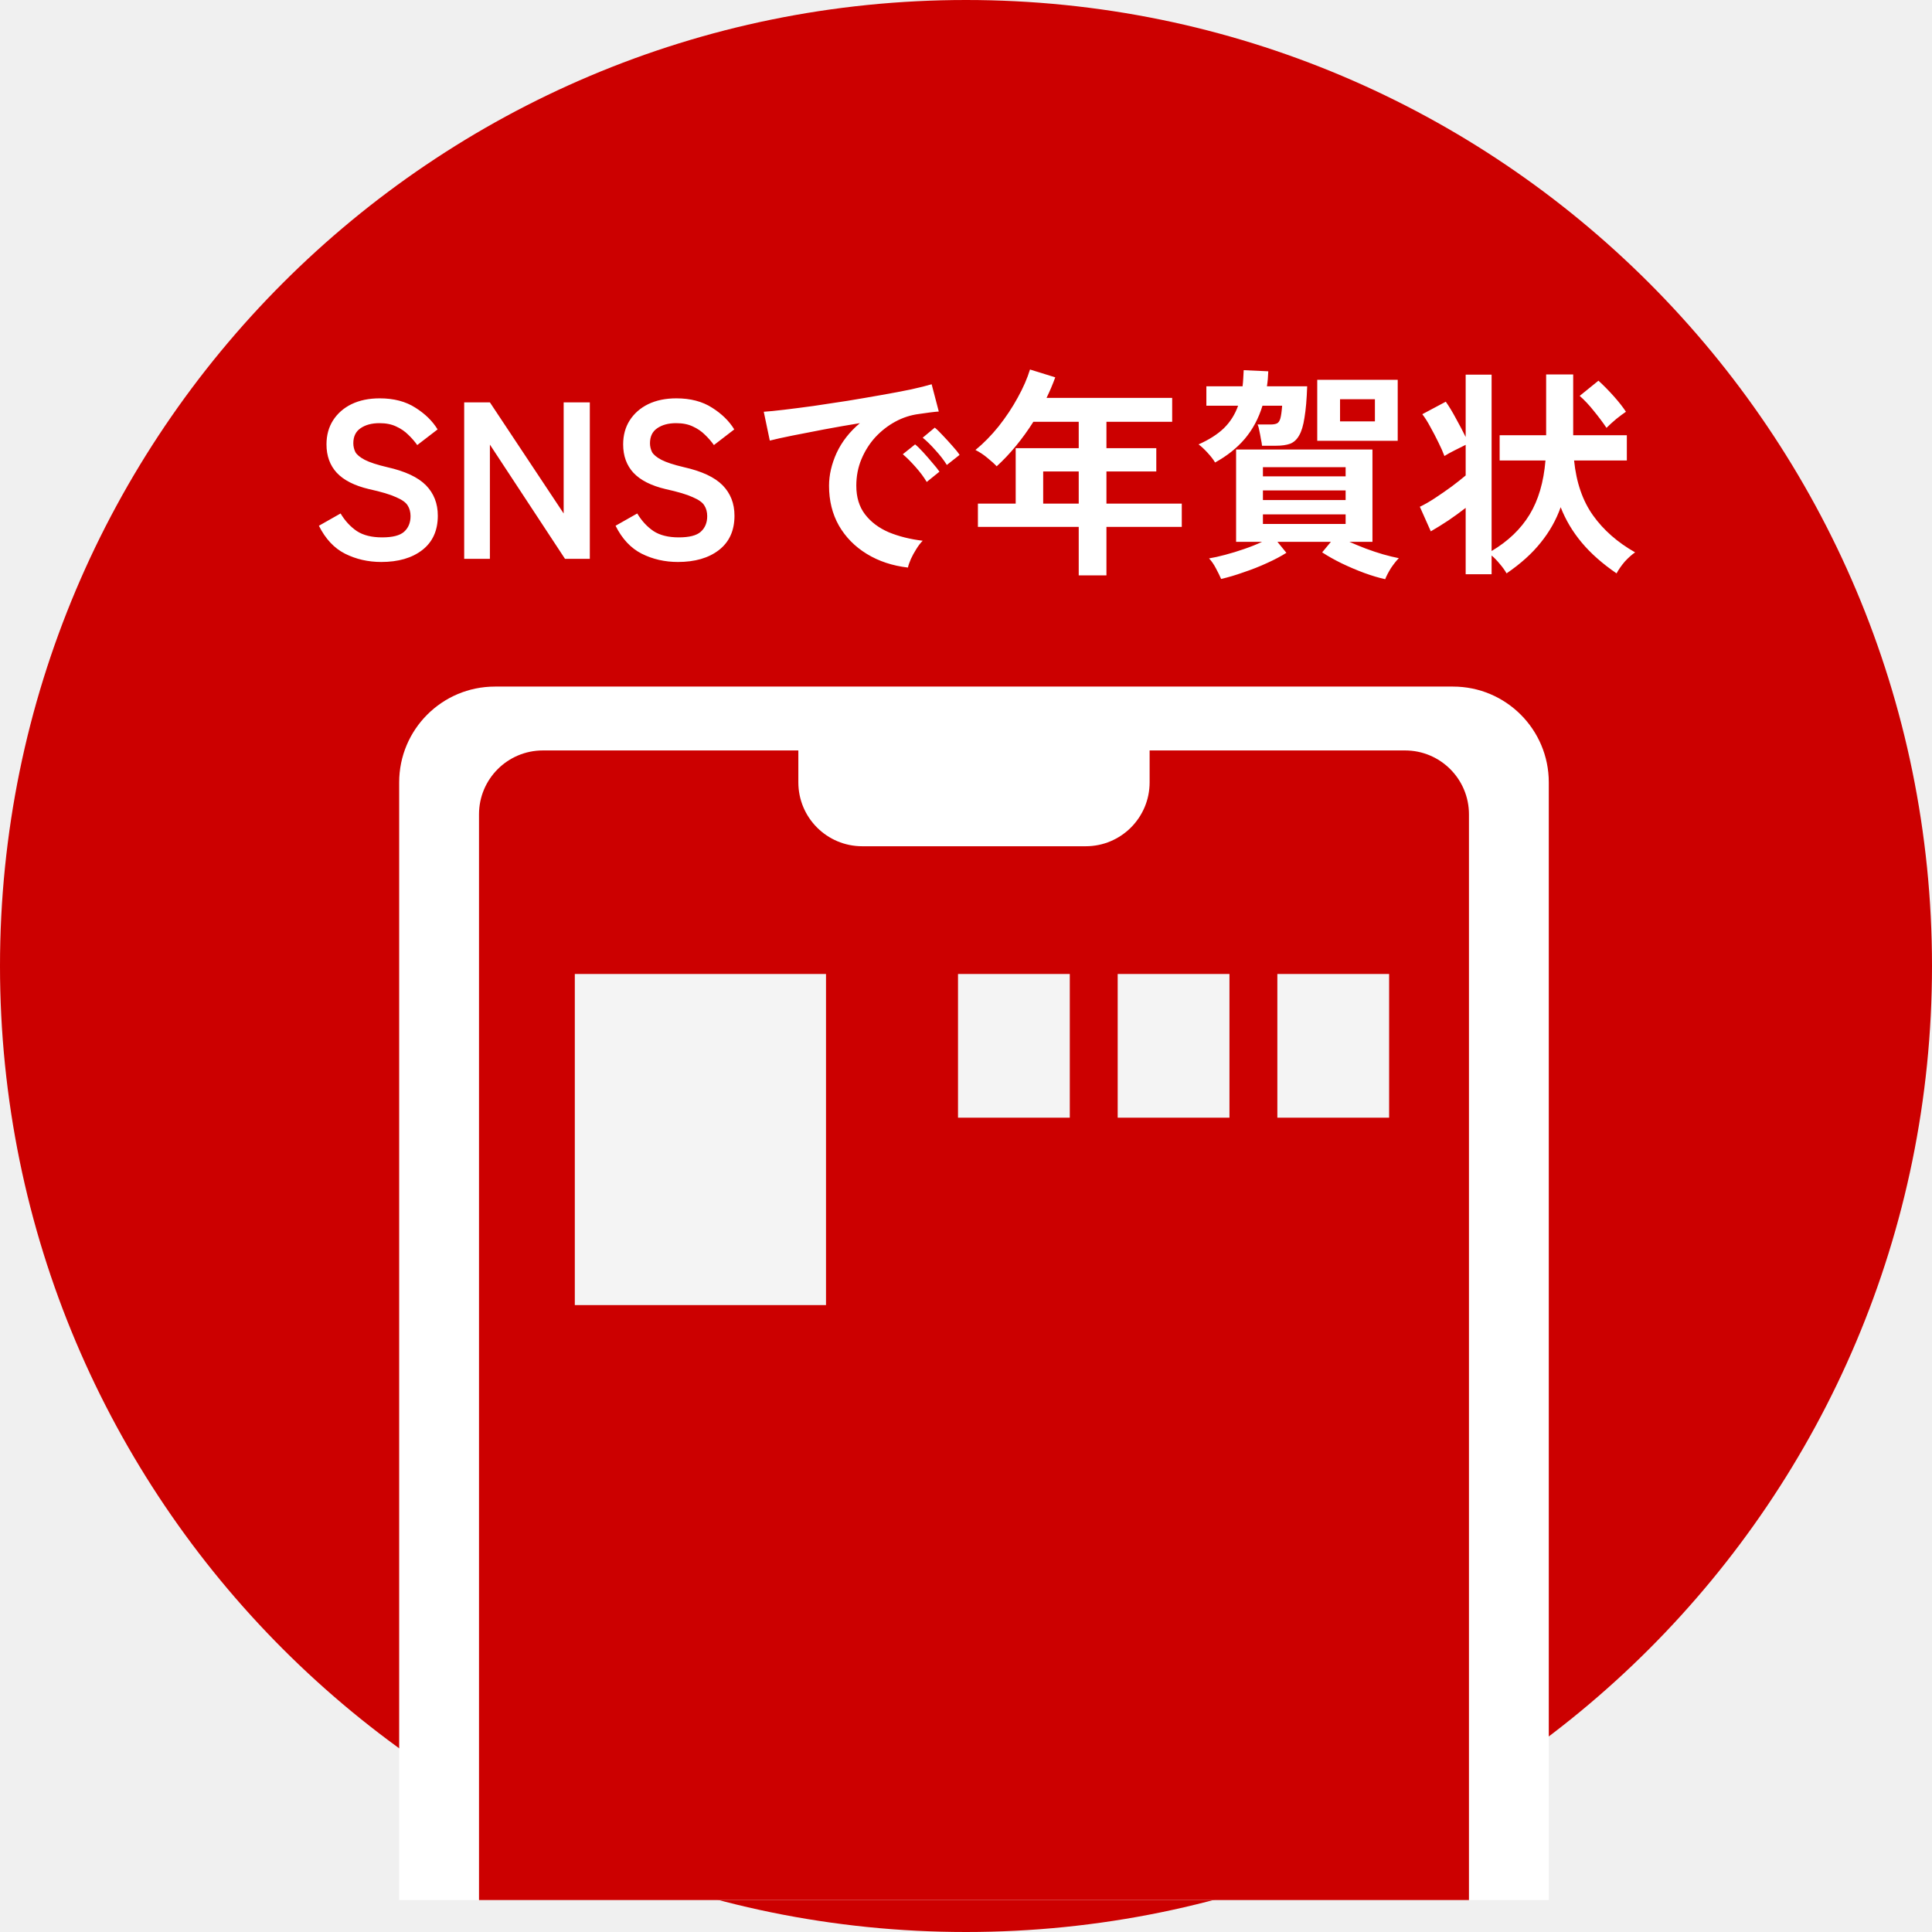
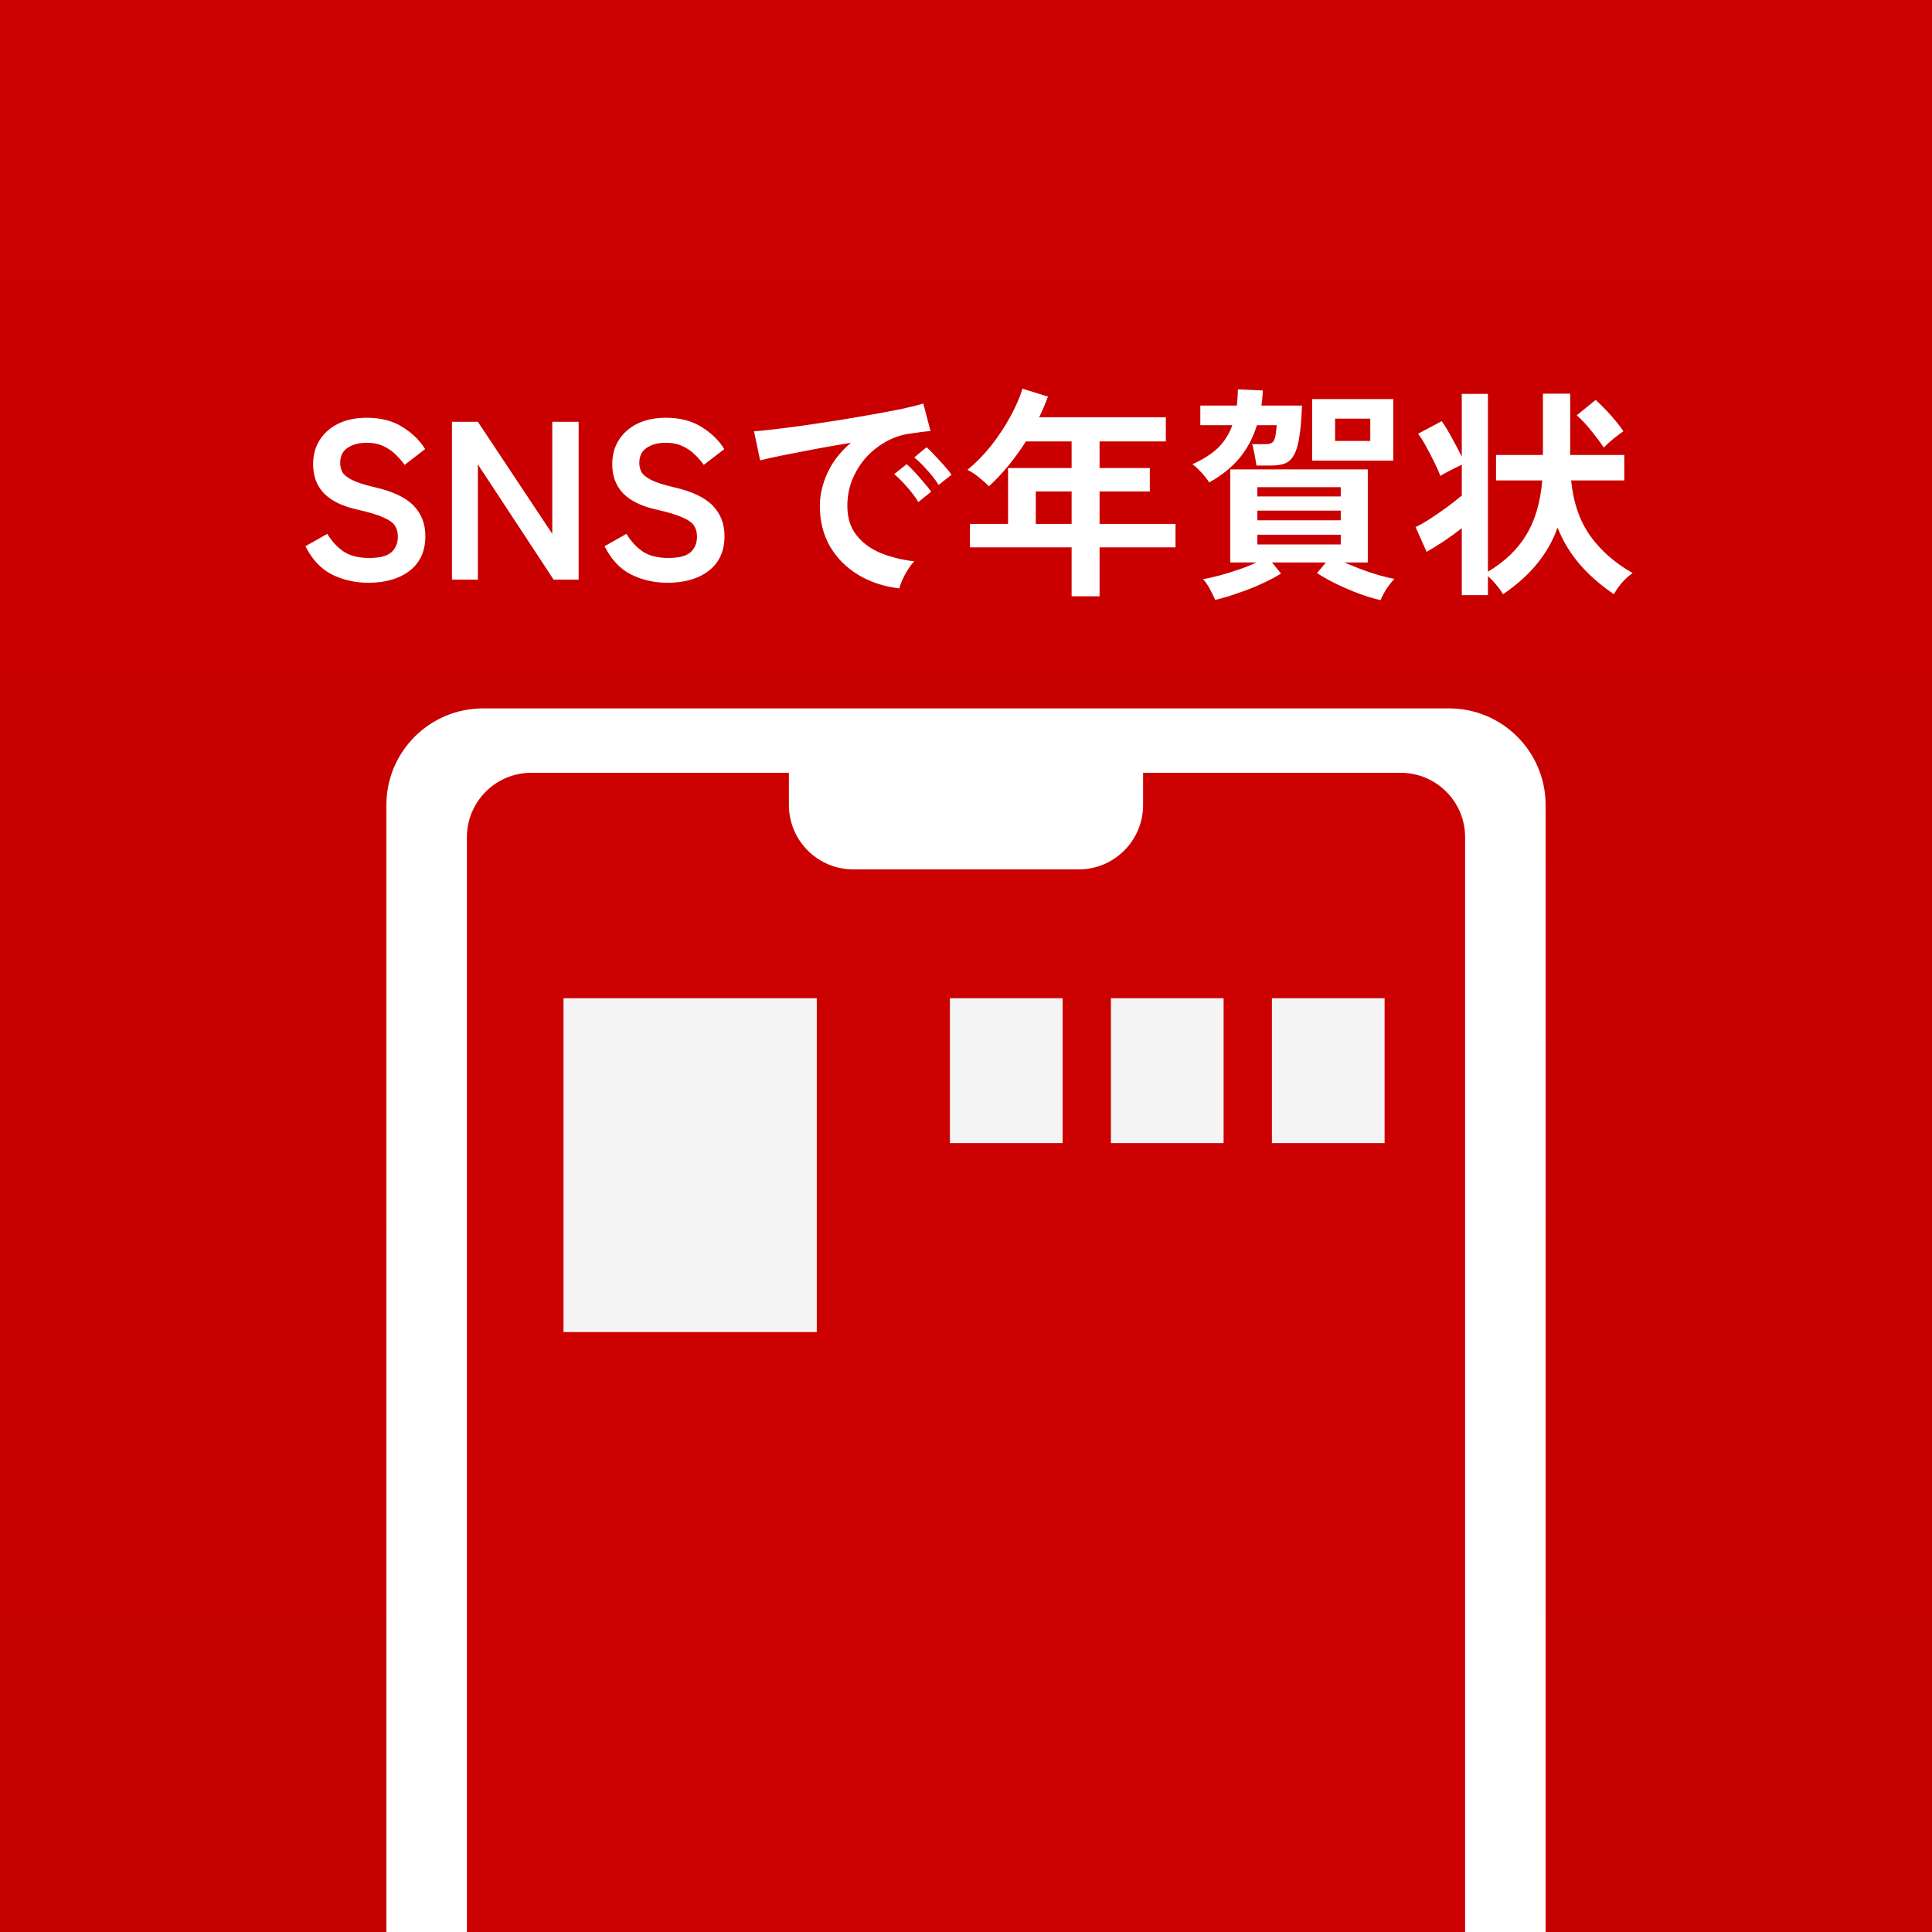
- <svg xmlns="http://www.w3.org/2000/svg" width="121" height="121" viewBox="0 0 121 121" fill="none">
-   <circle cx="60.5" cy="60.5" r="60.5" fill="#CC0000" />
-   <path d="M23.878 35.196C23.056 35.196 22.3 35.023 21.61 34.678C20.928 34.333 20.383 33.749 19.972 32.928L21.33 32.158C21.61 32.625 21.951 32.993 22.352 33.264C22.753 33.525 23.28 33.656 23.934 33.656C24.587 33.656 25.044 33.539 25.306 33.306C25.576 33.063 25.712 32.737 25.712 32.326C25.712 32.065 25.651 31.841 25.53 31.654C25.418 31.467 25.175 31.295 24.802 31.136C24.438 30.968 23.873 30.8 23.108 30.632C22.203 30.417 21.53 30.077 21.092 29.61C20.663 29.143 20.448 28.551 20.448 27.832C20.448 27.263 20.583 26.763 20.854 26.334C21.134 25.895 21.521 25.555 22.016 25.312C22.52 25.069 23.108 24.948 23.78 24.948C24.666 24.948 25.413 25.144 26.02 25.536C26.627 25.919 27.088 26.371 27.406 26.894L26.132 27.874C25.973 27.65 25.787 27.435 25.572 27.23C25.357 27.015 25.105 26.843 24.816 26.712C24.526 26.572 24.177 26.502 23.766 26.502C23.28 26.502 22.884 26.609 22.576 26.824C22.277 27.029 22.128 27.342 22.128 27.762C22.128 27.949 22.17 28.131 22.254 28.308C22.347 28.476 22.543 28.639 22.842 28.798C23.15 28.957 23.621 29.111 24.256 29.26C25.376 29.512 26.183 29.89 26.678 30.394C27.172 30.898 27.42 31.533 27.42 32.298C27.42 33.231 27.093 33.95 26.44 34.454C25.796 34.949 24.942 35.196 23.878 35.196ZM29.072 35V25.2H30.682L35.302 32.158V25.2H36.94V35H35.386L30.682 27.846V35H29.072ZM42.458 35.196C41.636 35.196 40.88 35.023 40.19 34.678C39.508 34.333 38.962 33.749 38.552 32.928L39.91 32.158C40.19 32.625 40.531 32.993 40.932 33.264C41.333 33.525 41.861 33.656 42.514 33.656C43.167 33.656 43.624 33.539 43.886 33.306C44.157 33.063 44.292 32.737 44.292 32.326C44.292 32.065 44.231 31.841 44.11 31.654C43.998 31.467 43.755 31.295 43.382 31.136C43.018 30.968 42.453 30.8 41.688 30.632C40.782 30.417 40.111 30.077 39.672 29.61C39.242 29.143 39.028 28.551 39.028 27.832C39.028 27.263 39.163 26.763 39.434 26.334C39.714 25.895 40.101 25.555 40.596 25.312C41.1 25.069 41.688 24.948 42.36 24.948C43.246 24.948 43.993 25.144 44.6 25.536C45.206 25.919 45.669 26.371 45.986 26.894L44.712 27.874C44.553 27.65 44.367 27.435 44.152 27.23C43.937 27.015 43.685 26.843 43.396 26.712C43.106 26.572 42.757 26.502 42.346 26.502C41.861 26.502 41.464 26.609 41.156 26.824C40.857 27.029 40.708 27.342 40.708 27.762C40.708 27.949 40.75 28.131 40.834 28.308C40.927 28.476 41.123 28.639 41.422 28.798C41.73 28.957 42.201 29.111 42.836 29.26C43.956 29.512 44.763 29.89 45.258 30.394C45.752 30.898 46 31.533 46 32.298C46 33.231 45.673 33.95 45.02 34.454C44.376 34.949 43.522 35.196 42.458 35.196ZM56.864 35.546C55.894 35.434 55.035 35.149 54.288 34.692C53.541 34.235 52.958 33.642 52.538 32.914C52.127 32.186 51.922 31.355 51.922 30.422C51.922 29.75 52.081 29.064 52.398 28.364C52.725 27.664 53.21 27.043 53.854 26.502C53.108 26.623 52.361 26.754 51.614 26.894C50.877 27.034 50.205 27.165 49.598 27.286C49.001 27.407 48.539 27.51 48.212 27.594L47.834 25.788C48.142 25.769 48.567 25.727 49.108 25.662C49.659 25.597 50.275 25.517 50.956 25.424C51.647 25.321 52.356 25.214 53.084 25.102C53.822 24.981 54.531 24.859 55.212 24.738C55.903 24.617 56.519 24.5 57.06 24.388C57.611 24.267 58.04 24.159 58.348 24.066L58.796 25.774C58.647 25.783 58.465 25.802 58.25 25.83C58.045 25.858 57.812 25.891 57.55 25.928C57.037 25.993 56.547 26.152 56.08 26.404C55.614 26.656 55.194 26.983 54.82 27.384C54.456 27.785 54.167 28.243 53.952 28.756C53.737 29.269 53.63 29.825 53.63 30.422C53.63 31.141 53.812 31.738 54.176 32.214C54.54 32.69 55.035 33.063 55.66 33.334C56.295 33.595 57.004 33.773 57.788 33.866C57.648 34.006 57.513 34.183 57.382 34.398C57.252 34.603 57.139 34.809 57.046 35.014C56.953 35.229 56.892 35.406 56.864 35.546ZM59.3 29.12C59.123 28.831 58.885 28.523 58.586 28.196C58.297 27.869 58.031 27.608 57.788 27.412L58.544 26.782C58.684 26.894 58.852 27.057 59.048 27.272C59.254 27.487 59.454 27.706 59.65 27.93C59.846 28.145 59.995 28.331 60.098 28.49L59.3 29.12ZM58.04 30.184C57.863 29.885 57.63 29.573 57.34 29.246C57.051 28.919 56.785 28.653 56.542 28.448L57.312 27.832C57.452 27.944 57.62 28.107 57.816 28.322C58.012 28.537 58.203 28.756 58.39 28.98C58.586 29.204 58.736 29.391 58.838 29.54L58.04 30.184ZM67.56 36.036V32.998H61.246V31.542H63.612V28.07H67.56V26.418H64.718C64.382 26.95 64.018 27.454 63.626 27.93C63.243 28.397 62.842 28.821 62.422 29.204C62.273 29.045 62.077 28.868 61.834 28.672C61.601 28.476 61.353 28.313 61.092 28.182C61.605 27.762 62.091 27.267 62.548 26.698C63.005 26.119 63.402 25.522 63.738 24.906C64.084 24.281 64.34 23.693 64.508 23.142L66.09 23.632C65.931 24.071 65.749 24.5 65.544 24.92H73.412V26.418H69.296V28.07H72.418V29.526H69.296V31.542H74.014V32.998H69.296V36.036H67.56ZM65.334 31.542H67.56V29.526H65.334V31.542ZM86.754 36.274C86.362 36.19 85.924 36.059 85.438 35.882C84.962 35.705 84.491 35.504 84.024 35.28C83.567 35.056 83.161 34.827 82.806 34.594L83.352 33.936H80.006L80.566 34.622C80.23 34.837 79.824 35.051 79.348 35.266C78.882 35.481 78.396 35.672 77.892 35.84C77.397 36.017 76.926 36.157 76.478 36.26C76.403 36.083 76.296 35.863 76.156 35.602C76.025 35.35 75.881 35.14 75.722 34.972C76.011 34.925 76.347 34.851 76.73 34.748C77.122 34.645 77.519 34.524 77.92 34.384C78.331 34.244 78.704 34.095 79.04 33.936H77.416V28.154H85.956V33.936H84.514C84.832 34.076 85.172 34.216 85.536 34.356C85.909 34.496 86.273 34.617 86.628 34.72C86.992 34.823 87.319 34.902 87.608 34.958C87.459 35.107 87.296 35.313 87.118 35.574C86.95 35.845 86.829 36.078 86.754 36.274ZM76.1 28.966C75.998 28.789 75.839 28.583 75.624 28.35C75.409 28.117 75.223 27.944 75.064 27.832C75.718 27.543 76.245 27.207 76.646 26.824C77.047 26.432 77.346 25.961 77.542 25.41H75.554V24.192H77.822C77.841 24.033 77.855 23.87 77.864 23.702C77.874 23.534 77.883 23.361 77.892 23.184L79.432 23.254C79.423 23.571 79.395 23.884 79.348 24.192H81.868C81.84 25.004 81.784 25.657 81.7 26.152C81.626 26.647 81.513 27.02 81.364 27.272C81.224 27.524 81.037 27.697 80.804 27.79C80.571 27.874 80.277 27.916 79.922 27.916H79.04C79.031 27.804 79.007 27.664 78.97 27.496C78.942 27.319 78.909 27.146 78.872 26.978C78.844 26.81 78.807 26.679 78.76 26.586H79.558C79.745 26.586 79.885 26.563 79.978 26.516C80.072 26.469 80.141 26.367 80.188 26.208C80.235 26.04 80.272 25.774 80.3 25.41H79.068C78.826 26.203 78.457 26.894 77.962 27.482C77.468 28.061 76.847 28.555 76.1 28.966ZM82.498 27.608V23.786H87.538V27.608H82.498ZM79.096 32.816H84.276V32.214H79.096V32.816ZM79.096 31.318H84.276V30.716H79.096V31.318ZM83.926 26.39H86.11V25.004H83.926V26.39ZM79.096 29.834H84.276V29.26H79.096V29.834ZM91.794 35.966V31.808C91.458 32.069 91.099 32.331 90.716 32.592C90.334 32.844 89.965 33.073 89.61 33.278L88.924 31.738C89.204 31.607 89.522 31.425 89.876 31.192C90.231 30.959 90.581 30.716 90.926 30.464C91.272 30.203 91.561 29.974 91.794 29.778V27.86C91.598 27.953 91.365 28.07 91.094 28.21C90.833 28.341 90.623 28.457 90.464 28.56C90.371 28.308 90.245 28.023 90.086 27.706C89.927 27.379 89.76 27.057 89.582 26.74C89.414 26.423 89.246 26.157 89.078 25.942L90.548 25.158C90.754 25.447 90.968 25.802 91.192 26.222C91.425 26.642 91.626 27.025 91.794 27.37V23.464H93.418V34.51C94.454 33.894 95.248 33.133 95.798 32.228C96.349 31.323 96.68 30.193 96.792 28.84H93.922V27.258H96.834V23.45H98.528V27.258H101.888V28.84H98.584C98.724 30.221 99.121 31.369 99.774 32.284C100.428 33.199 101.305 33.969 102.406 34.594C102.201 34.734 101.986 34.925 101.762 35.168C101.548 35.42 101.375 35.667 101.244 35.91C100.358 35.303 99.629 34.659 99.06 33.978C98.491 33.297 98.052 32.559 97.744 31.766C97.464 32.559 97.049 33.297 96.498 33.978C95.957 34.659 95.243 35.303 94.356 35.91C94.244 35.714 94.1 35.513 93.922 35.308C93.754 35.103 93.586 34.93 93.418 34.79V35.966H91.794ZM100.614 26.796C100.381 26.451 100.115 26.096 99.816 25.732C99.527 25.368 99.233 25.055 98.934 24.794L100.11 23.842C100.428 24.131 100.745 24.453 101.062 24.808C101.38 25.163 101.636 25.489 101.832 25.788C101.664 25.9 101.464 26.049 101.23 26.236C101.006 26.423 100.801 26.609 100.614 26.796Z" fill="white" />
-   <path d="M25 49C25 45.686 27.686 43 31 43H91C94.314 43 97 45.686 97 49V119H25V49Z" fill="white" />
-   <path d="M30 51C30 48.791 31.791 47 34 47H88C90.209 47 92 48.791 92 51V119H30V51Z" fill="#CC0000" />
-   <path d="M50 46H72V49C72 51.209 70.209 53 68 53H54C51.791 53 50 51.209 50 49V46Z" fill="white" />
-   <rect x="36" y="61" width="15.732" height="20.737" fill="#F4F4F4" />
-   <rect x="60" y="61" width="7" height="9" fill="#F4F4F4" />
-   <rect x="70" y="61" width="7" height="9" fill="#F4F4F4" />
-   <rect x="80" y="61" width="7" height="9" fill="#F4F4F4" />
+ <svg xmlns="http://www.w3.org/2000/svg" width="120" height="120" viewBox="0 0 120 120" fill="none">
+   <rect width="120" height="120" fill="#CC0000" />
+   <rect width="120" height="120" fill="url(#paint0_linear_850_3046)" fill-opacity="0.04" />
+   <path d="M22.878 36.196C22.056 36.196 21.3 36.023 20.61 35.678C19.928 35.333 19.383 34.749 18.972 33.928L20.33 33.158C20.61 33.625 20.951 33.993 21.352 34.264C21.753 34.525 22.28 34.656 22.934 34.656C23.587 34.656 24.044 34.539 24.306 34.306C24.576 34.063 24.712 33.737 24.712 33.326C24.712 33.065 24.651 32.841 24.53 32.654C24.418 32.467 24.175 32.295 23.802 32.136C23.438 31.968 22.873 31.8 22.108 31.632C21.203 31.417 20.53 31.077 20.092 30.61C19.663 30.143 19.448 29.551 19.448 28.832C19.448 28.263 19.583 27.763 19.854 27.334C20.134 26.895 20.521 26.555 21.016 26.312C21.52 26.069 22.108 25.948 22.78 25.948C23.666 25.948 24.413 26.144 25.02 26.536C25.627 26.919 26.088 27.371 26.406 27.894L25.132 28.874C24.973 28.65 24.787 28.435 24.572 28.23C24.357 28.015 24.105 27.843 23.816 27.712C23.526 27.572 23.177 27.502 22.766 27.502C22.28 27.502 21.884 27.609 21.576 27.824C21.277 28.029 21.128 28.342 21.128 28.762C21.128 28.949 21.17 29.131 21.254 29.308C21.347 29.476 21.543 29.639 21.842 29.798C22.15 29.957 22.621 30.111 23.256 30.26C24.376 30.512 25.183 30.89 25.678 31.394C26.172 31.898 26.42 32.533 26.42 33.298C26.42 34.231 26.093 34.95 25.44 35.454C24.796 35.949 23.942 36.196 22.878 36.196ZM28.072 36V26.2H29.682L34.302 33.158V26.2H35.94V36H34.386L29.682 28.846V36H28.072ZM41.458 36.196C40.636 36.196 39.88 36.023 39.19 35.678C38.508 35.333 37.962 34.749 37.552 33.928L38.91 33.158C39.19 33.625 39.531 33.993 39.932 34.264C40.333 34.525 40.861 34.656 41.514 34.656C42.167 34.656 42.624 34.539 42.886 34.306C43.157 34.063 43.292 33.737 43.292 33.326C43.292 33.065 43.231 32.841 43.11 32.654C42.998 32.467 42.755 32.295 42.382 32.136C42.018 31.968 41.453 31.8 40.688 31.632C39.782 31.417 39.111 31.077 38.672 30.61C38.242 30.143 38.028 29.551 38.028 28.832C38.028 28.263 38.163 27.763 38.434 27.334C38.714 26.895 39.101 26.555 39.596 26.312C40.1 26.069 40.688 25.948 41.36 25.948C42.246 25.948 42.993 26.144 43.6 26.536C44.206 26.919 44.669 27.371 44.986 27.894L43.712 28.874C43.553 28.65 43.367 28.435 43.152 28.23C42.937 28.015 42.685 27.843 42.396 27.712C42.106 27.572 41.757 27.502 41.346 27.502C40.861 27.502 40.464 27.609 40.156 27.824C39.857 28.029 39.708 28.342 39.708 28.762C39.708 28.949 39.75 29.131 39.834 29.308C39.927 29.476 40.123 29.639 40.422 29.798C40.73 29.957 41.201 30.111 41.836 30.26C42.956 30.512 43.763 30.89 44.258 31.394C44.752 31.898 45 32.533 45 33.298C45 34.231 44.673 34.95 44.02 35.454C43.376 35.949 42.522 36.196 41.458 36.196ZM55.864 36.546C54.894 36.434 54.035 36.149 53.288 35.692C52.541 35.235 51.958 34.642 51.538 33.914C51.127 33.186 50.922 32.355 50.922 31.422C50.922 30.75 51.081 30.064 51.398 29.364C51.725 28.664 52.21 28.043 52.854 27.502C52.108 27.623 51.361 27.754 50.614 27.894C49.877 28.034 49.205 28.165 48.598 28.286C48.001 28.407 47.539 28.51 47.212 28.594L46.834 26.788C47.142 26.769 47.567 26.727 48.108 26.662C48.659 26.597 49.275 26.517 49.956 26.424C50.647 26.321 51.356 26.214 52.084 26.102C52.822 25.981 53.531 25.859 54.212 25.738C54.903 25.617 55.519 25.5 56.06 25.388C56.611 25.267 57.04 25.159 57.348 25.066L57.796 26.774C57.647 26.783 57.465 26.802 57.25 26.83C57.045 26.858 56.812 26.891 56.55 26.928C56.037 26.993 55.547 27.152 55.08 27.404C54.614 27.656 54.194 27.983 53.82 28.384C53.456 28.785 53.167 29.243 52.952 29.756C52.737 30.269 52.63 30.825 52.63 31.422C52.63 32.141 52.812 32.738 53.176 33.214C53.54 33.69 54.035 34.063 54.66 34.334C55.295 34.595 56.004 34.773 56.788 34.866C56.648 35.006 56.513 35.183 56.382 35.398C56.252 35.603 56.139 35.809 56.046 36.014C55.953 36.229 55.892 36.406 55.864 36.546ZM58.3 30.12C58.123 29.831 57.885 29.523 57.586 29.196C57.297 28.869 57.031 28.608 56.788 28.412L57.544 27.782C57.684 27.894 57.852 28.057 58.048 28.272C58.254 28.487 58.454 28.706 58.65 28.93C58.846 29.145 58.995 29.331 59.098 29.49L58.3 30.12ZM57.04 31.184C56.863 30.885 56.63 30.573 56.34 30.246C56.051 29.919 55.785 29.653 55.542 29.448L56.312 28.832C56.452 28.944 56.62 29.107 56.816 29.322C57.012 29.537 57.203 29.756 57.39 29.98C57.586 30.204 57.736 30.391 57.838 30.54L57.04 31.184ZM66.56 37.036V33.998H60.246V32.542H62.612V29.07H66.56V27.418H63.718C63.382 27.95 63.018 28.454 62.626 28.93C62.243 29.397 61.842 29.821 61.422 30.204C61.273 30.045 61.077 29.868 60.834 29.672C60.601 29.476 60.353 29.313 60.092 29.182C60.605 28.762 61.091 28.267 61.548 27.698C62.005 27.119 62.402 26.522 62.738 25.906C63.084 25.281 63.34 24.693 63.508 24.142L65.09 24.632C64.931 25.071 64.749 25.5 64.544 25.92H72.412V27.418H68.296V29.07H71.418V30.526H68.296V32.542H73.014V33.998H68.296V37.036H66.56ZM64.334 32.542H66.56V30.526H64.334V32.542ZM85.754 37.274C85.362 37.19 84.924 37.059 84.438 36.882C83.962 36.705 83.491 36.504 83.024 36.28C82.567 36.056 82.161 35.827 81.806 35.594L82.352 34.936H79.006L79.566 35.622C79.23 35.837 78.824 36.051 78.348 36.266C77.882 36.481 77.396 36.672 76.892 36.84C76.397 37.017 75.926 37.157 75.478 37.26C75.403 37.083 75.296 36.863 75.156 36.602C75.025 36.35 74.881 36.14 74.722 35.972C75.011 35.925 75.347 35.851 75.73 35.748C76.122 35.645 76.519 35.524 76.92 35.384C77.331 35.244 77.704 35.095 78.04 34.936H76.416V29.154H84.956V34.936H83.514C83.832 35.076 84.172 35.216 84.536 35.356C84.909 35.496 85.273 35.617 85.628 35.72C85.992 35.823 86.319 35.902 86.608 35.958C86.459 36.107 86.296 36.313 86.118 36.574C85.95 36.845 85.829 37.078 85.754 37.274ZM75.1 29.966C74.998 29.789 74.839 29.583 74.624 29.35C74.409 29.117 74.223 28.944 74.064 28.832C74.718 28.543 75.245 28.207 75.646 27.824C76.047 27.432 76.346 26.961 76.542 26.41H74.554V25.192H76.822C76.841 25.033 76.855 24.87 76.864 24.702C76.874 24.534 76.883 24.361 76.892 24.184L78.432 24.254C78.423 24.571 78.395 24.884 78.348 25.192H80.868C80.84 26.004 80.784 26.657 80.7 27.152C80.626 27.647 80.513 28.02 80.364 28.272C80.224 28.524 80.037 28.697 79.804 28.79C79.571 28.874 79.277 28.916 78.922 28.916H78.04C78.031 28.804 78.007 28.664 77.97 28.496C77.942 28.319 77.909 28.146 77.872 27.978C77.844 27.81 77.807 27.679 77.76 27.586H78.558C78.745 27.586 78.885 27.563 78.978 27.516C79.072 27.469 79.141 27.367 79.188 27.208C79.235 27.04 79.272 26.774 79.3 26.41H78.068C77.826 27.203 77.457 27.894 76.962 28.482C76.468 29.061 75.847 29.555 75.1 29.966ZM81.498 28.608V24.786H86.538V28.608H81.498ZM78.096 33.816H83.276V33.214H78.096V33.816ZM78.096 32.318H83.276V31.716H78.096V32.318ZM82.926 27.39H85.11V26.004H82.926V27.39ZM78.096 30.834H83.276V30.26H78.096V30.834ZM90.794 36.966V32.808C90.458 33.069 90.099 33.331 89.716 33.592C89.334 33.844 88.965 34.073 88.61 34.278L87.924 32.738C88.204 32.607 88.522 32.425 88.876 32.192C89.231 31.959 89.581 31.716 89.926 31.464C90.272 31.203 90.561 30.974 90.794 30.778V28.86C90.598 28.953 90.365 29.07 90.094 29.21C89.833 29.341 89.623 29.457 89.464 29.56C89.371 29.308 89.245 29.023 89.086 28.706C88.927 28.379 88.76 28.057 88.582 27.74C88.414 27.423 88.246 27.157 88.078 26.942L89.548 26.158C89.754 26.447 89.968 26.802 90.192 27.222C90.425 27.642 90.626 28.025 90.794 28.37V24.464H92.418V35.51C93.454 34.894 94.248 34.133 94.798 33.228C95.349 32.323 95.68 31.193 95.792 29.84H92.922V28.258H95.834V24.45H97.528V28.258H100.888V29.84H97.584C97.724 31.221 98.121 32.369 98.774 33.284C99.427 34.199 100.305 34.969 101.406 35.594C101.201 35.734 100.986 35.925 100.762 36.168C100.548 36.42 100.375 36.667 100.244 36.91C99.358 36.303 98.629 35.659 98.06 34.978C97.491 34.297 97.052 33.559 96.744 32.766C96.464 33.559 96.049 34.297 95.498 34.978C94.957 35.659 94.243 36.303 93.356 36.91C93.244 36.714 93.1 36.513 92.922 36.308C92.754 36.103 92.586 35.93 92.418 35.79V36.966H90.794ZM99.614 27.796C99.381 27.451 99.115 27.096 98.816 26.732C98.527 26.368 98.233 26.055 97.934 25.794L99.11 24.842C99.427 25.131 99.745 25.453 100.062 25.808C100.38 26.163 100.636 26.489 100.832 26.788C100.664 26.9 100.464 27.049 100.23 27.236C100.006 27.423 99.801 27.609 99.614 27.796Z" fill="white" />
+   <path d="M24 50C24 46.686 26.686 44 30 44H90C93.314 44 96 46.686 96 50V120H24V50Z" fill="white" />
+   <path d="M29 52C29 49.791 30.791 48 33 48H87C89.209 48 91 49.791 91 52V120H29V52Z" fill="#CC0000" />
+   <path d="M49 47H71V50C71 52.209 69.209 54 67 54H53C50.791 54 49 52.209 49 50V47Z" fill="white" />
+   <rect x="35" y="62" width="15.732" height="20.737" fill="#F4F4F4" />
+   <rect x="59" y="62" width="7" height="9" fill="#F4F4F4" />
+   <rect x="69" y="62" width="7" height="9" fill="#F4F4F4" />
+   <rect x="79" y="62" width="7" height="9" fill="#F4F4F4" />
+   <defs>
+     <linearGradient id="paint0_linear_850_3046" x1="60" y1="0" x2="60" y2="120" gradientUnits="userSpaceOnUse">
+       <stop stop-opacity="0" />
+       <stop offset="1" />
+     </linearGradient>
+   </defs>
</svg>
